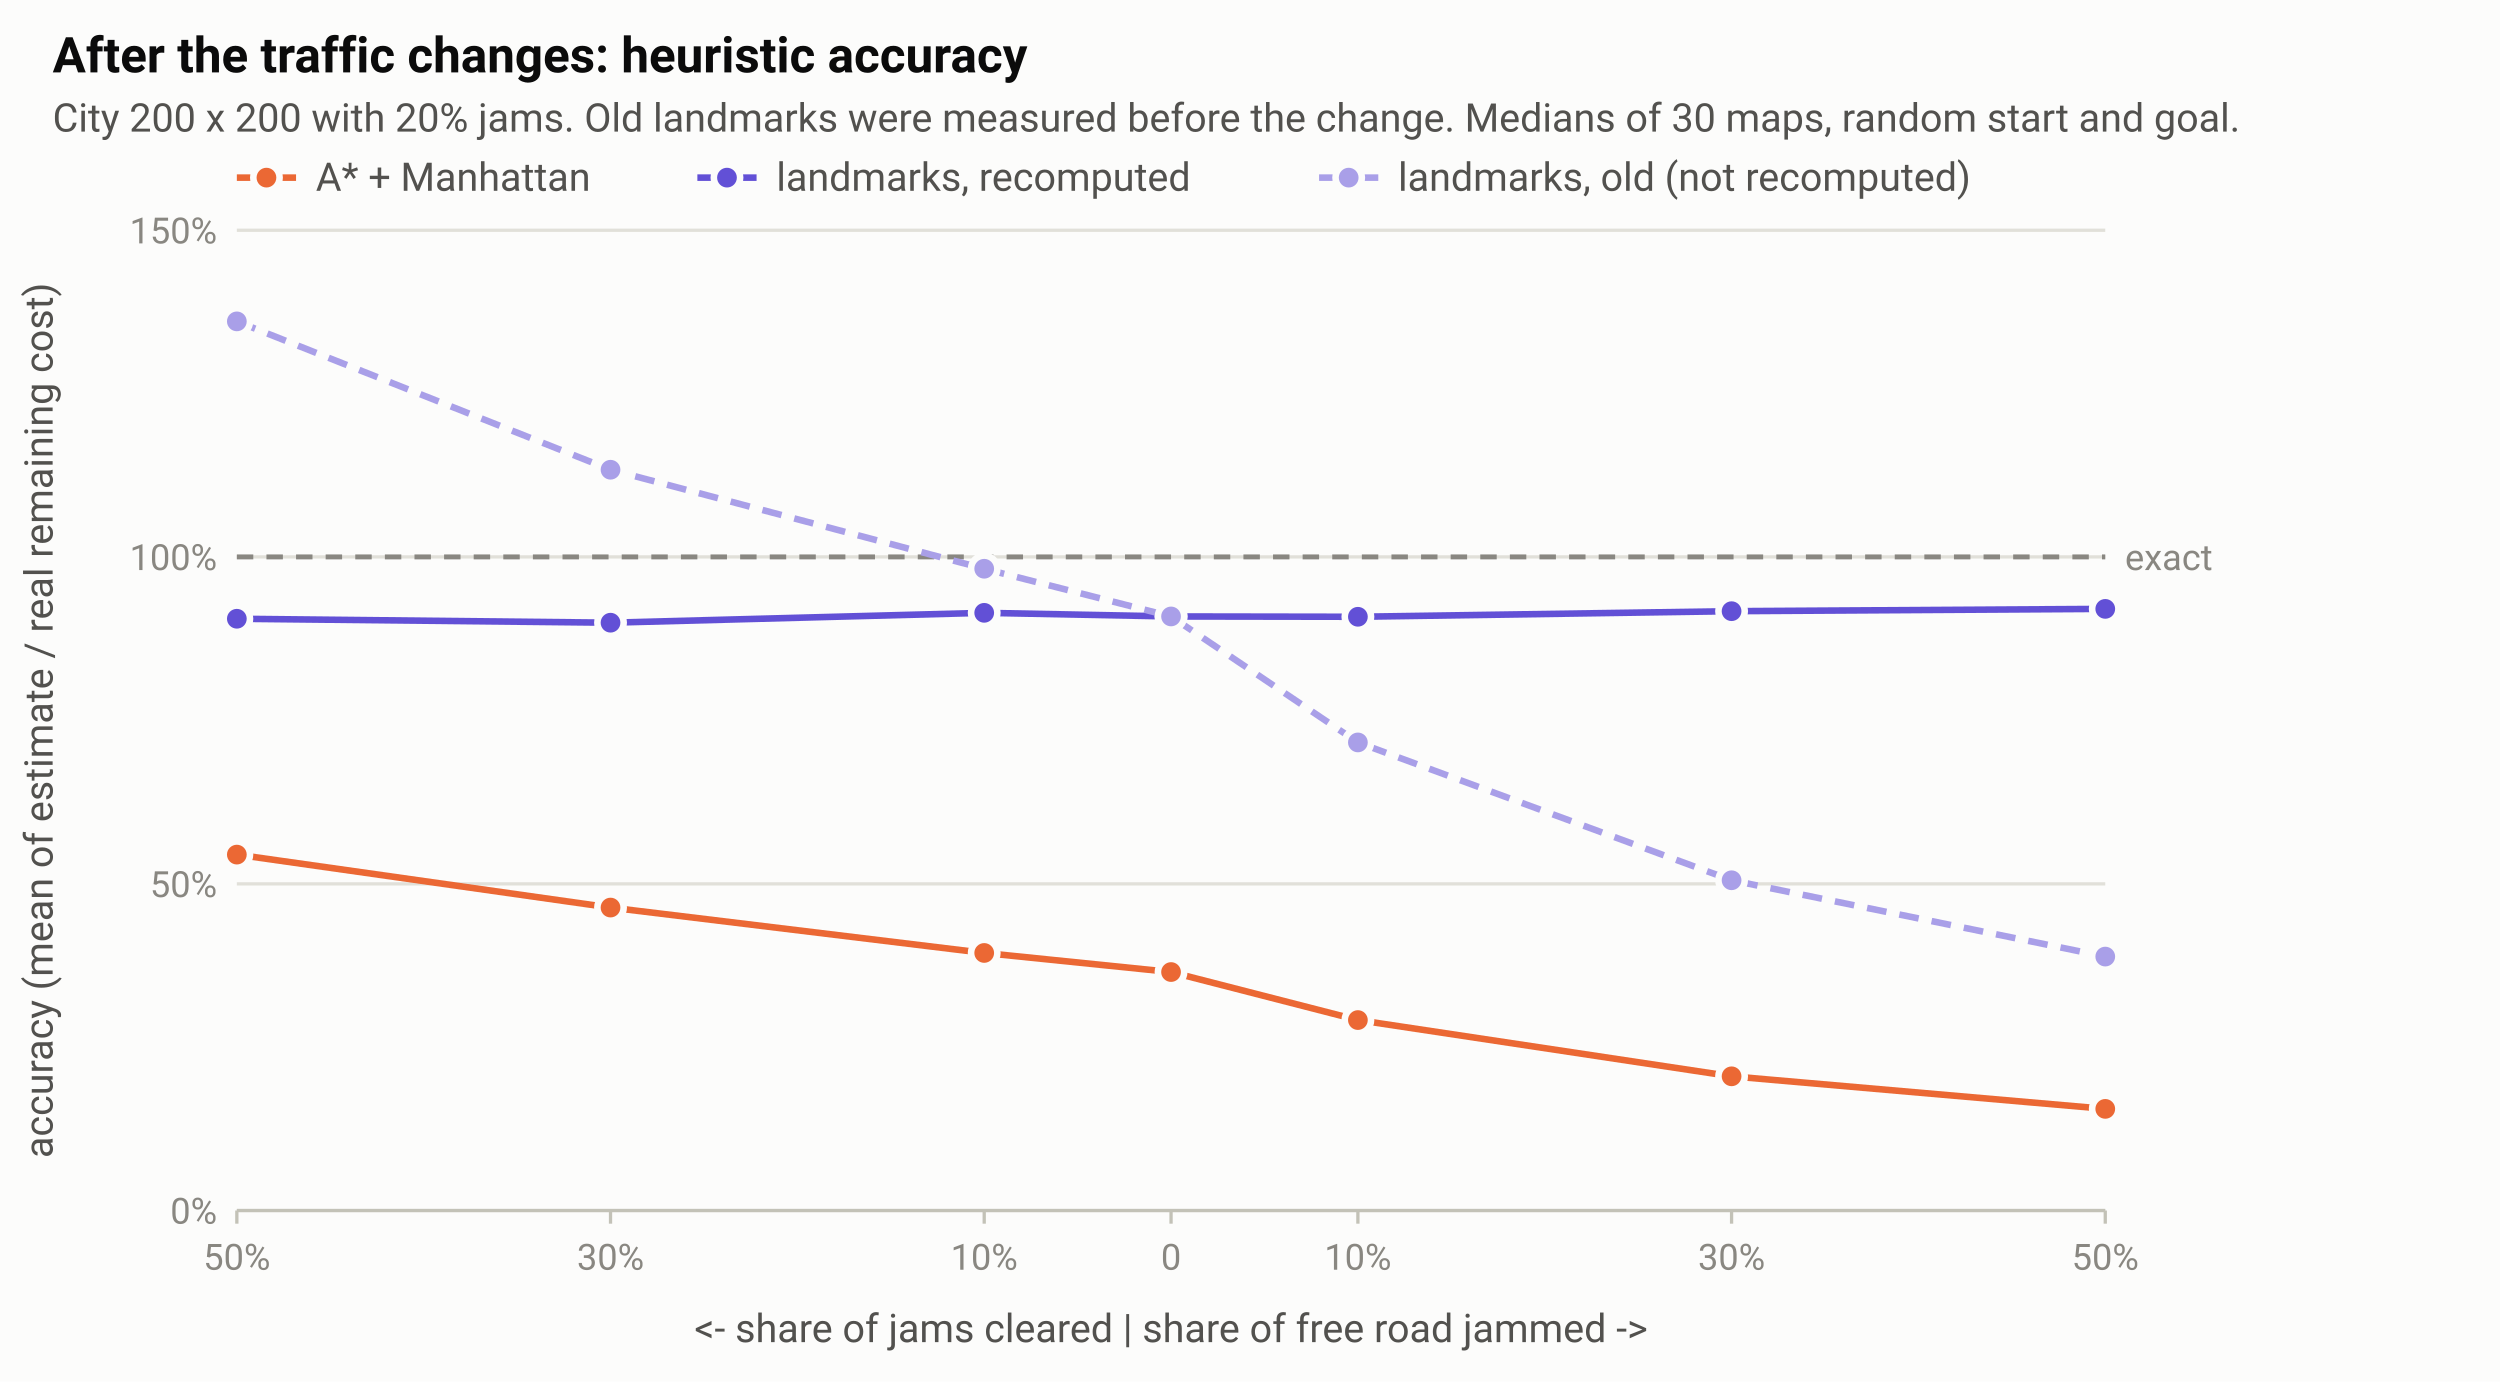
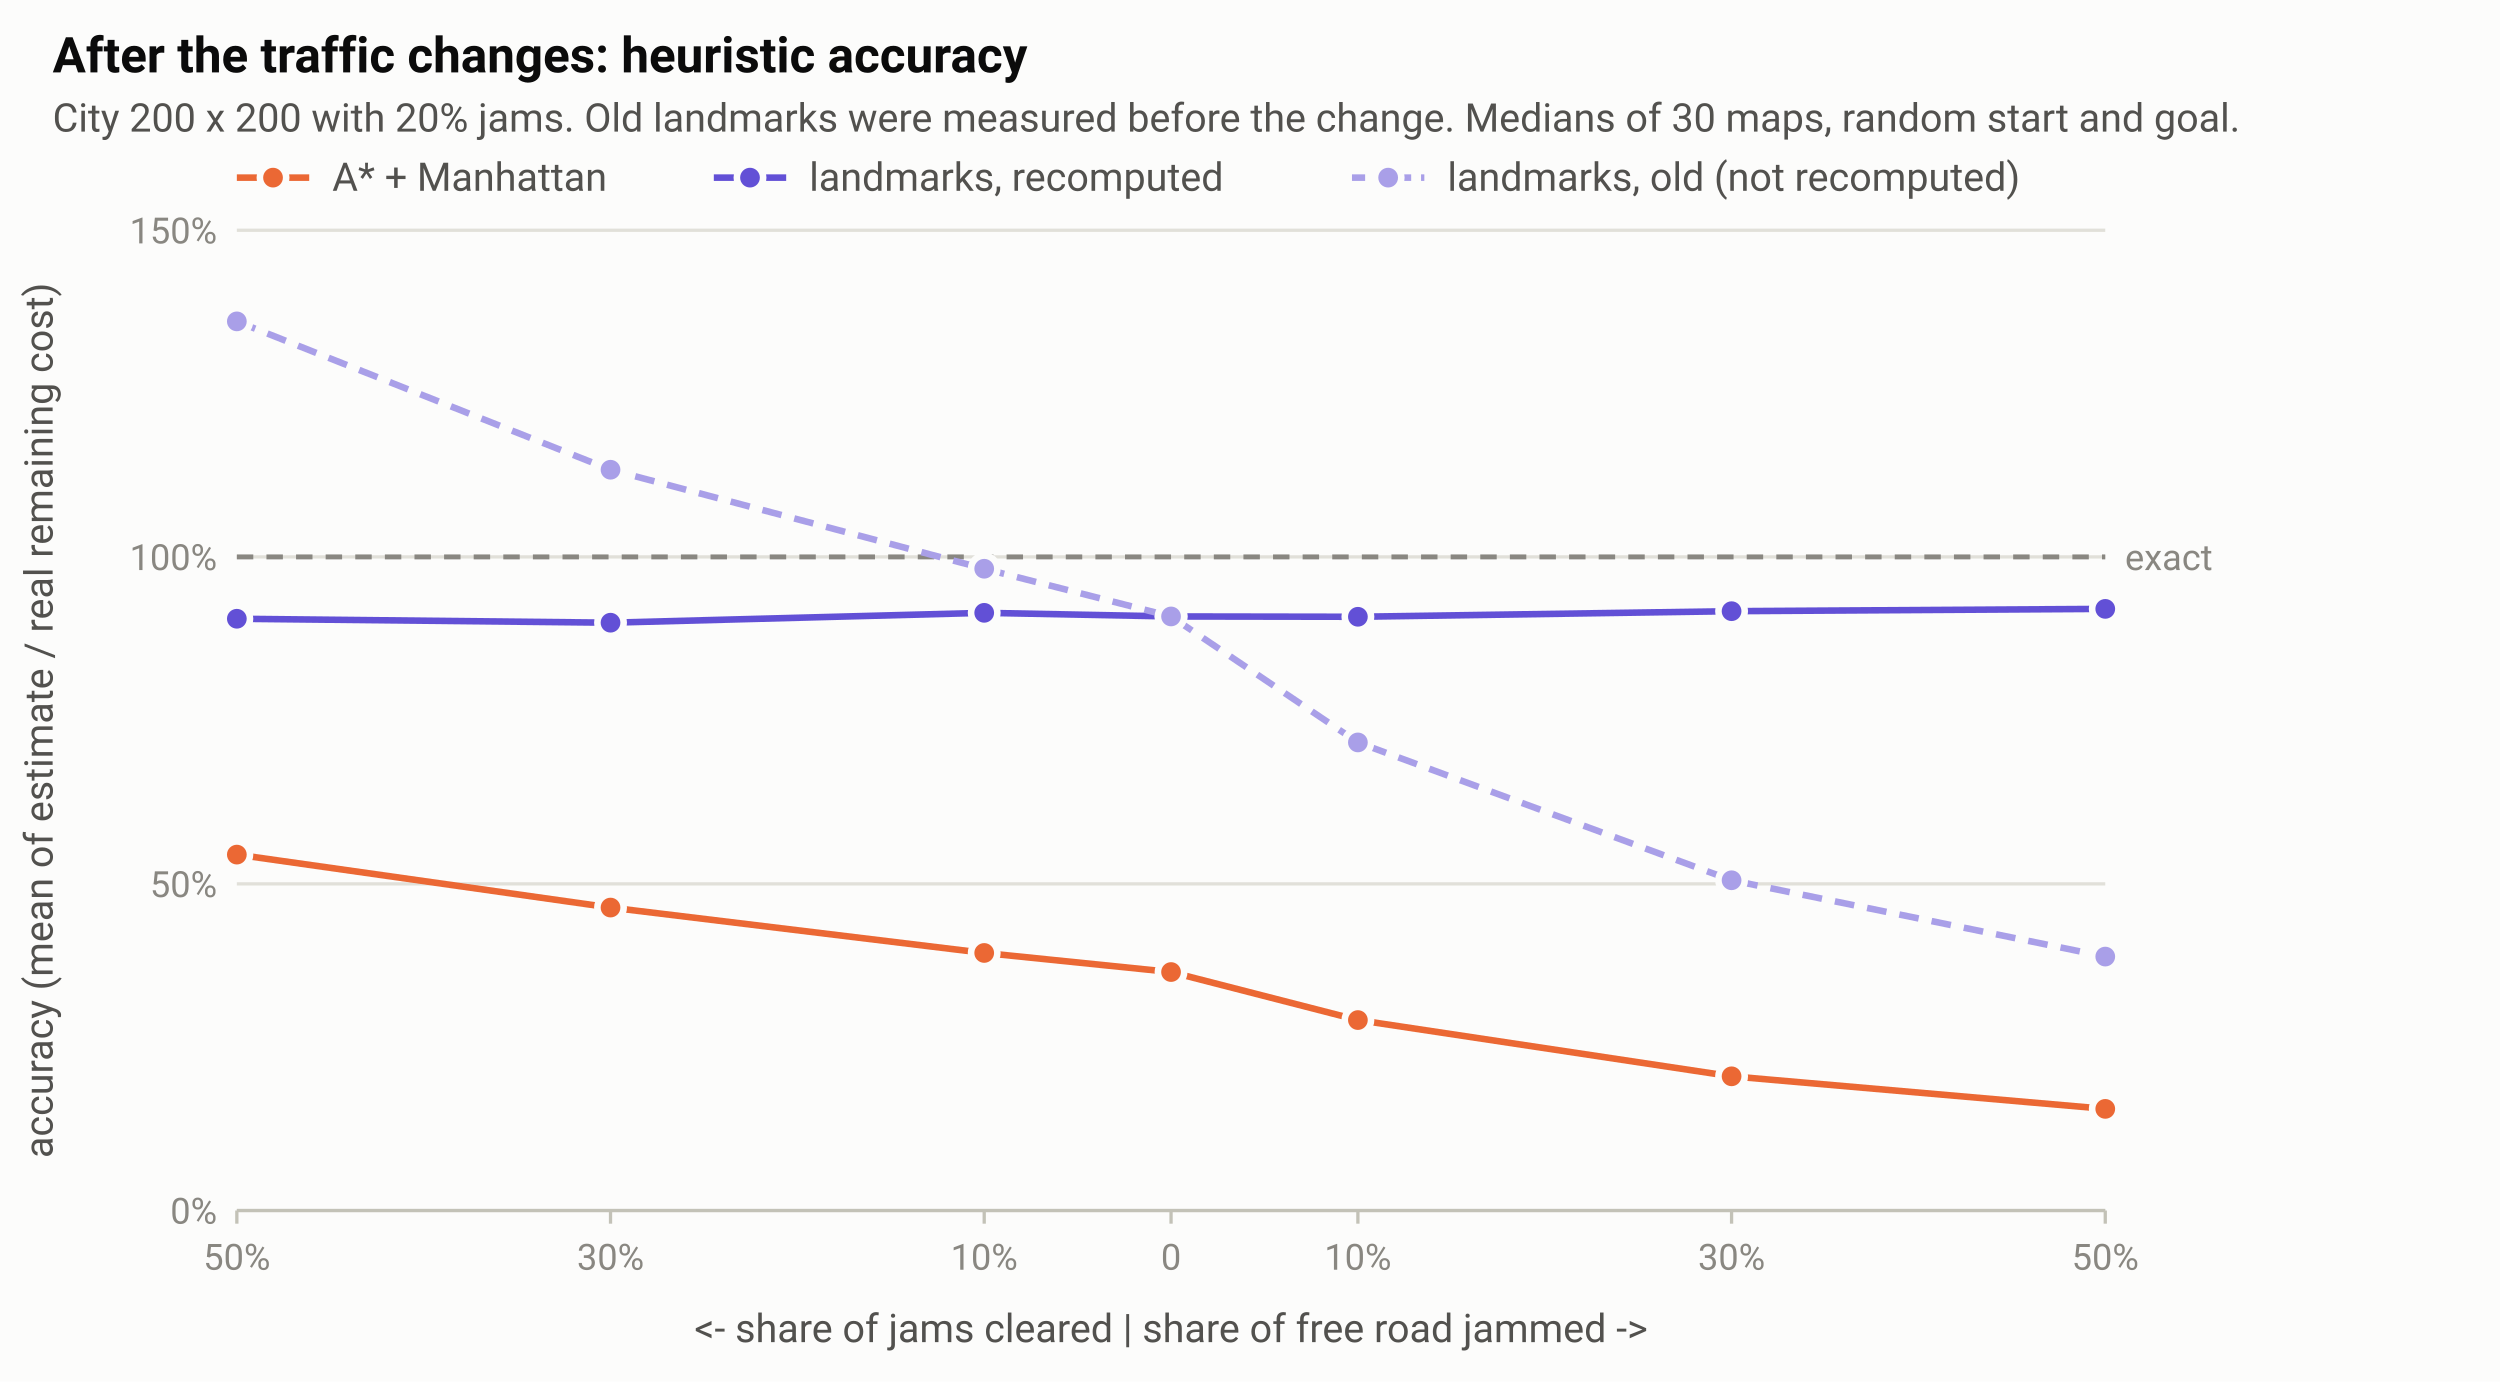
<svg xmlns="http://www.w3.org/2000/svg" width="760" height="420" viewBox="0 0 760 420" font-family="system-ui, -apple-system, 'Segoe UI', Roboto, Helvetica, Arial, sans-serif">
  <rect width="100%" height="100%" fill="#fcfcfb" />
  <text x="16.0" y="22.0" font-size="15" fill="#0b0b0b" text-anchor="start" font-weight="600">After the traffic changes: heuristic accuracy</text>
  <text x="16.0" y="40.0" font-size="12" fill="#52514e" text-anchor="start" font-weight="normal">City 200 x 200 with 20% jams. Old landmarks were measured before the change. Medians of 30 maps, random start and goal.</text>
  <line x1="72" y1="368.0" x2="640" y2="368.0" stroke="#e1e0d9" stroke-width="1" />
  <text x="66.0" y="372.0" font-size="11" fill="#898781" text-anchor="end" font-weight="normal">0%</text>
  <line x1="72" y1="268.7" x2="640" y2="268.7" stroke="#e1e0d9" stroke-width="1" />
  <text x="66.0" y="272.7" font-size="11" fill="#898781" text-anchor="end" font-weight="normal">50%</text>
  <line x1="72" y1="169.3" x2="640" y2="169.3" stroke="#e1e0d9" stroke-width="1" />
  <text x="66.0" y="173.3" font-size="11" fill="#898781" text-anchor="end" font-weight="normal">100%</text>
  <line x1="72" y1="70.0" x2="640" y2="70.0" stroke="#e1e0d9" stroke-width="1" />
  <text x="66.0" y="74.0" font-size="11" fill="#898781" text-anchor="end" font-weight="normal">150%</text>
  <text x="16.0" y="219.0" font-size="12" fill="#52514e" text-anchor="middle" font-weight="normal" transform="rotate(-90 16.0 219.0)">accuracy (mean of estimate / real remaining cost)</text>
  <line x1="72.0" y1="368" x2="72.0" y2="372" stroke="#c3c2b7" />
  <text x="72.0" y="386.0" font-size="11" fill="#898781" text-anchor="middle" font-weight="normal">50%</text>
  <line x1="185.6" y1="368" x2="185.6" y2="372" stroke="#c3c2b7" />
  <text x="185.6" y="386.0" font-size="11" fill="#898781" text-anchor="middle" font-weight="normal">30%</text>
  <line x1="299.2" y1="368" x2="299.2" y2="372" stroke="#c3c2b7" />
  <text x="299.2" y="386.0" font-size="11" fill="#898781" text-anchor="middle" font-weight="normal">10%</text>
  <line x1="356.0" y1="368" x2="356.0" y2="372" stroke="#c3c2b7" />
  <text x="356.0" y="386.0" font-size="11" fill="#898781" text-anchor="middle" font-weight="normal">0</text>
  <line x1="412.8" y1="368" x2="412.8" y2="372" stroke="#c3c2b7" />
  <text x="412.8" y="386.0" font-size="11" fill="#898781" text-anchor="middle" font-weight="normal">10%</text>
  <line x1="526.4" y1="368" x2="526.4" y2="372" stroke="#c3c2b7" />
  <text x="526.4" y="386.0" font-size="11" fill="#898781" text-anchor="middle" font-weight="normal">30%</text>
  <line x1="640.0" y1="368" x2="640.0" y2="372" stroke="#c3c2b7" />
  <text x="640.0" y="386.0" font-size="11" fill="#898781" text-anchor="middle" font-weight="normal">50%</text>
  <line x1="72" y1="368" x2="640" y2="368" stroke="#c3c2b7" stroke-width="1" />
  <text x="356.0" y="408.0" font-size="12" fill="#52514e" text-anchor="middle" font-weight="normal">&lt;- share of jams cleared            |            share of free road jammed -&gt;</text>
  <polyline points="72.0,169.3 640.0,169.3" fill="none" stroke="#898781" stroke-width="1.5" stroke-dasharray="5 4" />
  <text x="646.0" y="173.3" font-size="11" fill="#898781" text-anchor="start" font-weight="normal">exact</text>
  <polyline points="72.0,259.8 185.6,275.9 299.2,289.7 356.0,295.5 412.8,310.1 526.4,327.2 640.0,337.1" fill="none" stroke="#eb6834" stroke-width="2" />
  <circle cx="72.0" cy="259.8" r="4" fill="#eb6834" stroke="#fcfcfb" stroke-width="2" />
  <circle cx="185.6" cy="275.9" r="4" fill="#eb6834" stroke="#fcfcfb" stroke-width="2" />
  <circle cx="299.2" cy="289.7" r="4" fill="#eb6834" stroke="#fcfcfb" stroke-width="2" />
  <circle cx="356.0" cy="295.5" r="4" fill="#eb6834" stroke="#fcfcfb" stroke-width="2" />
  <circle cx="412.8" cy="310.1" r="4" fill="#eb6834" stroke="#fcfcfb" stroke-width="2" />
  <circle cx="526.4" cy="327.2" r="4" fill="#eb6834" stroke="#fcfcfb" stroke-width="2" />
  <circle cx="640.0" cy="337.1" r="4" fill="#eb6834" stroke="#fcfcfb" stroke-width="2" />
  <polyline points="72.0,188.1 185.6,189.3 299.2,186.3 356.0,187.4 412.8,187.5 526.4,185.8 640.0,185.1" fill="none" stroke="#6250d6" stroke-width="2" />
  <circle cx="72.0" cy="188.1" r="4" fill="#6250d6" stroke="#fcfcfb" stroke-width="2" />
  <circle cx="185.6" cy="189.3" r="4" fill="#6250d6" stroke="#fcfcfb" stroke-width="2" />
  <circle cx="299.2" cy="186.3" r="4" fill="#6250d6" stroke="#fcfcfb" stroke-width="2" />
  <circle cx="356.0" cy="187.4" r="4" fill="#6250d6" stroke="#fcfcfb" stroke-width="2" />
  <circle cx="412.8" cy="187.5" r="4" fill="#6250d6" stroke="#fcfcfb" stroke-width="2" />
  <circle cx="526.4" cy="185.8" r="4" fill="#6250d6" stroke="#fcfcfb" stroke-width="2" />
  <circle cx="640.0" cy="185.1" r="4" fill="#6250d6" stroke="#fcfcfb" stroke-width="2" />
  <polyline points="72.0,97.7 185.6,142.8 299.2,172.9 356.0,187.4 412.8,225.7 526.4,267.6 640.0,290.8" fill="none" stroke="#a99fe8" stroke-width="2" stroke-dasharray="6 4" />
  <circle cx="72.0" cy="97.7" r="4" fill="#a99fe8" stroke="#fcfcfb" stroke-width="2" />
  <circle cx="185.6" cy="142.8" r="4" fill="#a99fe8" stroke="#fcfcfb" stroke-width="2" />
  <circle cx="299.2" cy="172.9" r="4" fill="#a99fe8" stroke="#fcfcfb" stroke-width="2" />
  <circle cx="356.0" cy="187.4" r="4" fill="#a99fe8" stroke="#fcfcfb" stroke-width="2" />
  <circle cx="412.8" cy="225.7" r="4" fill="#a99fe8" stroke="#fcfcfb" stroke-width="2" />
  <circle cx="526.4" cy="267.6" r="4" fill="#a99fe8" stroke="#fcfcfb" stroke-width="2" />
  <circle cx="640.0" cy="290.8" r="4" fill="#a99fe8" stroke="#fcfcfb" stroke-width="2" />
-   <line x1="72" y1="54" x2="90" y2="54" stroke="#eb6834" stroke-width="2" />
-   <circle cx="81" cy="54" r="4" fill="#eb6834" stroke="#fcfcfb" stroke-width="2" />
-   <text x="96.0" y="58.0" font-size="12" fill="#52514e" text-anchor="start" font-weight="normal">A* + Manhattan</text>
-   <line x1="212" y1="54" x2="230" y2="54" stroke="#6250d6" stroke-width="2" />
-   <circle cx="221" cy="54" r="4" fill="#6250d6" stroke="#fcfcfb" stroke-width="2" />
-   <text x="236.0" y="58.0" font-size="12" fill="#52514e" text-anchor="start" font-weight="normal">landmarks, recomputed</text>
-   <line x1="401" y1="54" x2="419" y2="54" stroke="#a99fe8" stroke-width="2" />
-   <circle cx="410" cy="54" r="4" fill="#a99fe8" stroke="#fcfcfb" stroke-width="2" />
-   <text x="425.0" y="58.0" font-size="12" fill="#52514e" text-anchor="start" font-weight="normal">landmarks, old (not recomputed)</text>
+   <line x1="72" y1="54" x2="94" y2="54" stroke="#eb6834" stroke-width="2" />
+   <circle cx="83" cy="54" r="4" fill="#eb6834" stroke="#fcfcfb" stroke-width="2" />
+   <text x="101.0" y="58.0" font-size="12" fill="#52514e" text-anchor="start" font-weight="normal">A* + Manhattan</text>
+   <line x1="217" y1="54" x2="239" y2="54" stroke="#6250d6" stroke-width="2" />
+   <circle cx="228" cy="54" r="4" fill="#6250d6" stroke="#fcfcfb" stroke-width="2" />
+   <text x="246.0" y="58.0" font-size="12" fill="#52514e" text-anchor="start" font-weight="normal">landmarks, recomputed</text>
+   <line x1="411" y1="54" x2="433" y2="54" stroke="#a99fe8" stroke-width="2" stroke-dasharray="4 3" />
+   <circle cx="422" cy="54" r="4" fill="#a99fe8" stroke="#fcfcfb" stroke-width="2" />
+   <text x="440.0" y="58.0" font-size="12" fill="#52514e" text-anchor="start" font-weight="normal">landmarks, old (not recomputed)</text>
</svg>
